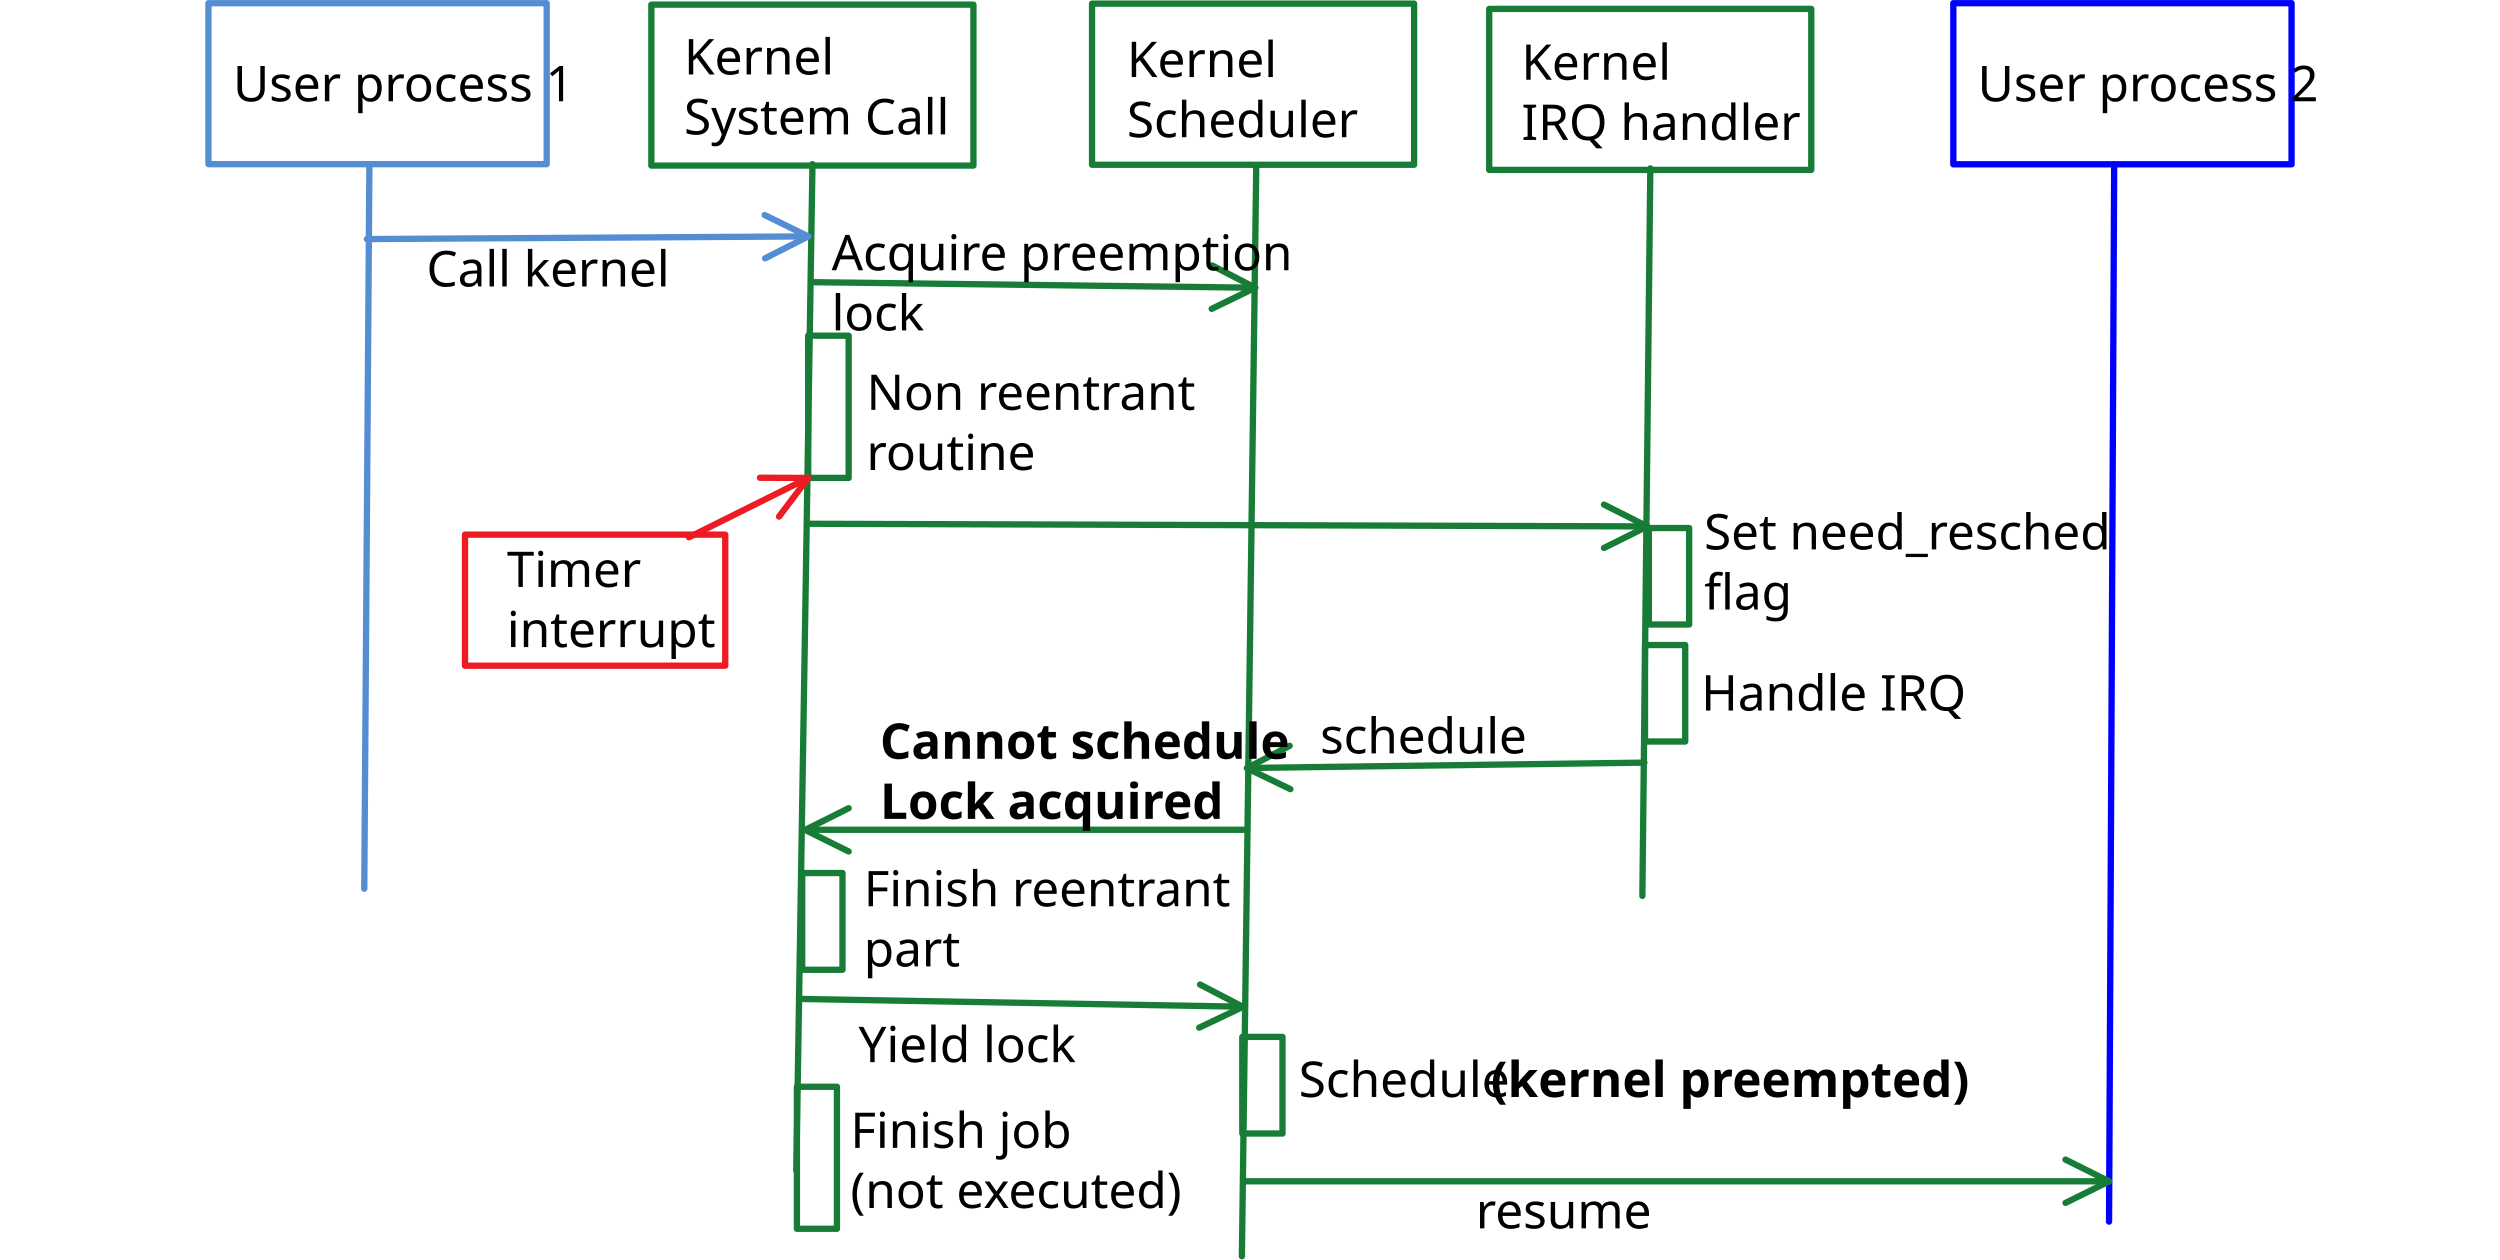
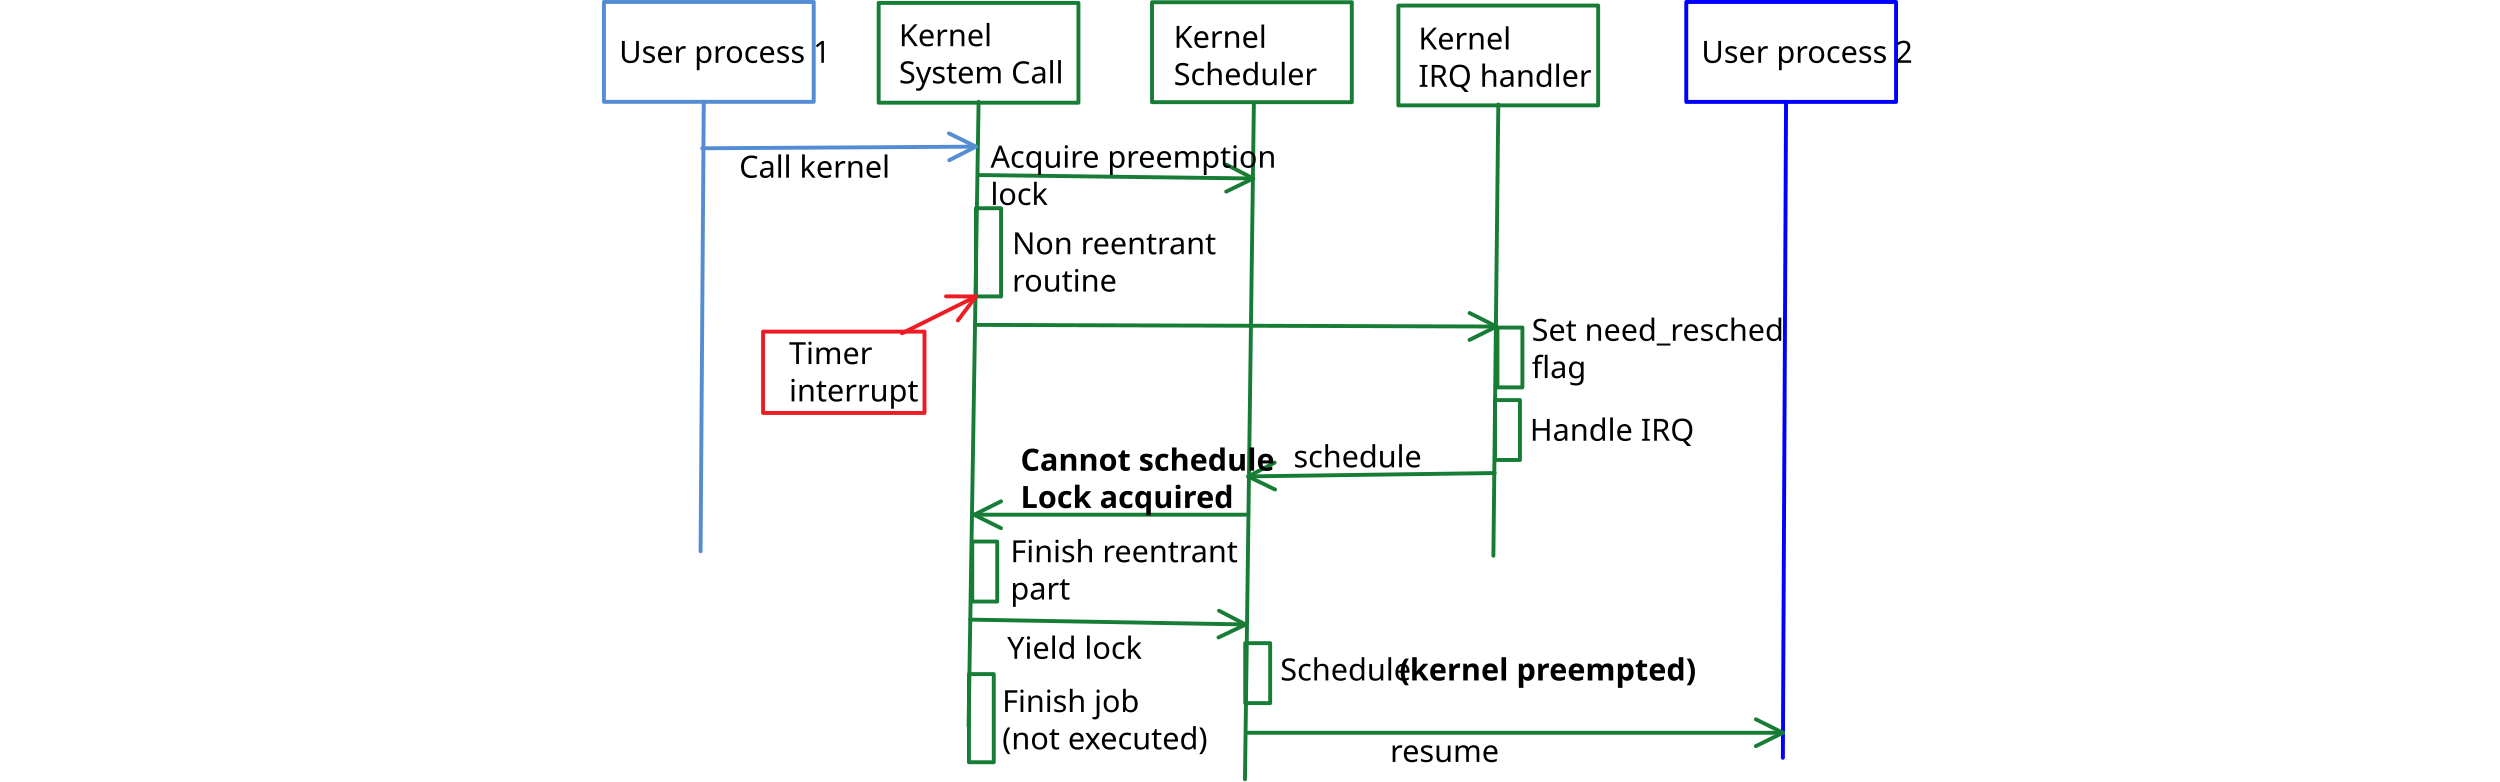
- <svg xmlns="http://www.w3.org/2000/svg" height="184.09" viewBox="0 0 365.41 184.09" width="365.41" xml:space="preserve">
+ <svg xmlns="http://www.w3.org/2000/svg" height="250" width="800" viewBox="0 0 365.41 184.09" xml:space="preserve">
  <clipPath id="a">
    <path d="m272.3 754.46h57.24v7.1h-57.24z" style="clip-rule:evenodd" />
  </clipPath>
  <clipPath id="b">
    <path d="m272.3 754.54h57.24v7.03h-57.24z" style="clip-rule:evenodd" />
  </clipPath>
  <clipPath id="c">
    <path d="m325.03 757.61h38.11v7.1h-38.11z" style="clip-rule:evenodd" />
  </clipPath>
  <clipPath id="d">
    <path d="m325.03 757.68h38.09v7.03h-38.09z" style="clip-rule:evenodd" />
  </clipPath>
  <clipPath id="e">
    <path d="m325.03 750.6h49.7v7.08h-49.7z" style="clip-rule:evenodd" />
  </clipPath>
  <clipPath id="f">
    <path d="m325.03 750.65h49.7v7.03h-49.7z" style="clip-rule:evenodd" />
  </clipPath>
  <clipPath id="g">
    <path d="m304.32 697.68h36.65v7.08h-36.65z" style="clip-rule:evenodd" />
  </clipPath>
  <clipPath id="h">
    <path d="m304.32 697.73h36.65v7.03h-36.65z" style="clip-rule:evenodd" />
  </clipPath>
  <clipPath id="i">
    <path d="m304.32 690.65h44.18v7.1h-44.18z" style="clip-rule:evenodd" />
  </clipPath>
  <clipPath id="j">
    <path d="m304.32 690.72h44.18v7.03h-44.18z" style="clip-rule:evenodd" />
  </clipPath>
  <clipPath id="k">
    <path d="m376.82 757.3h38.09v7.1h-38.09z" style="clip-rule:evenodd" />
  </clipPath>
  <clipPath id="l">
    <path d="m376.82 757.37h38.09v7.03h-38.09z" style="clip-rule:evenodd" />
  </clipPath>
  <clipPath id="m">
    <path d="m376.82 750.26h46.25v7.1h-46.25z" style="clip-rule:evenodd" />
  </clipPath>
  <clipPath id="n">
    <path d="m376.82 750.34h46.25v7.03h-46.25z" style="clip-rule:evenodd" />
  </clipPath>
  <clipPath id="o">
    <path d="m422.95 756.98h38.11v7.08h-38.11z" style="clip-rule:evenodd" />
  </clipPath>
  <clipPath id="p">
    <path d="m422.95 757.06h38.11v7.01h-38.11z" style="clip-rule:evenodd" />
  </clipPath>
  <clipPath id="q">
    <path d="m422.95 749.95h50.86v7.1h-50.86z" style="clip-rule:evenodd" />
  </clipPath>
  <clipPath id="r">
    <path d="m422.95 750.02h50.86v7.03h-50.86z" style="clip-rule:evenodd" />
  </clipPath>
  <clipPath id="s">
    <path d="m476.3 754.46h57.26v7.1h-57.26z" style="clip-rule:evenodd" />
  </clipPath>
  <clipPath id="t">
    <path d="m476.3 754.54h57.26v7.03h-57.26z" style="clip-rule:evenodd" />
  </clipPath>
  <clipPath id="u">
    <path d="m294.89 732.82h47.52v7.1h-47.52z" style="clip-rule:evenodd" />
  </clipPath>
  <clipPath id="v">
    <path d="m294.91 732.89h47.5v7.03h-47.5z" style="clip-rule:evenodd" />
  </clipPath>
  <clipPath id="w">
    <path d="m342.29 734.71h70.06v7.08h-70.06z" style="clip-rule:evenodd" />
  </clipPath>
  <clipPath id="x">
    <path d="m342.29 734.76h70.06v7.03h-70.06z" style="clip-rule:evenodd" />
  </clipPath>
  <clipPath id="y">
    <path d="m342.29 727.68h32.45v7.08h-32.45z" style="clip-rule:evenodd" />
  </clipPath>
  <clipPath id="z">
    <path d="m342.29 727.75h32.45v7.01h-32.45z" style="clip-rule:evenodd" />
  </clipPath>
  <clipPath id="A">
    <path d="m346.37 718.39h58.82v7.08h-58.82z" style="clip-rule:evenodd" />
  </clipPath>
  <clipPath id="B">
    <path d="m346.37 718.44h58.82v7.03h-58.82z" style="clip-rule:evenodd" />
  </clipPath>
  <clipPath id="C">
    <path d="m346.37 711.36h40.25v7.1h-40.25z" style="clip-rule:evenodd" />
  </clipPath>
  <clipPath id="D">
    <path d="m346.37 711.43h40.25v7.03h-40.25z" style="clip-rule:evenodd" />
  </clipPath>
  <clipPath id="E">
    <path d="m444.29 702.07h64.92v7.08h-64.92z" style="clip-rule:evenodd" />
  </clipPath>
  <clipPath id="F">
    <path d="m444.29 702.12h64.92v7.03h-64.92z" style="clip-rule:evenodd" />
  </clipPath>
  <clipPath id="G">
    <path d="m444.29 695.04h31.66v7.1h-31.66z" style="clip-rule:evenodd" />
  </clipPath>
  <clipPath id="H">
    <path d="m444.29 695.11h31.66v7.03h-31.66z" style="clip-rule:evenodd" />
  </clipPath>
  <clipPath id="I">
    <path d="m443.98 683.23h49.42v7.1h-49.42z" style="clip-rule:evenodd" />
  </clipPath>
  <clipPath id="J">
    <path d="m443.98 683.3h49.42v7.03h-49.42z" style="clip-rule:evenodd" />
  </clipPath>
  <clipPath id="K">
    <path d="m399.41 678.22h43.9v7.08h-43.9z" style="clip-rule:evenodd" />
  </clipPath>
  <clipPath id="L">
    <path d="m399.41 678.29h43.87v7.01h-43.87z" style="clip-rule:evenodd" />
  </clipPath>
  <clipPath id="M">
    <path d="m347.95 677.59h62.69v7.08h-62.69z" style="clip-rule:evenodd" />
  </clipPath>
  <clipPath id="N">
    <path d="m347.95 677.64h62.69v7.03h-62.69z" style="clip-rule:evenodd" />
  </clipPath>
  <clipPath id="O">
    <path d="m347.95 670.56h55.92v7.1h-55.92z" style="clip-rule:evenodd" />
  </clipPath>
  <clipPath id="P">
    <path d="m347.95 670.63h55.92v7.03h-55.92z" style="clip-rule:evenodd" />
  </clipPath>
  <clipPath id="Q">
    <path d="m346.06 660.34h60.34v7.08h-60.34z" style="clip-rule:evenodd" />
  </clipPath>
  <clipPath id="R">
    <path d="m346.06 660.38h60.34v7.03h-60.34z" style="clip-rule:evenodd" />
  </clipPath>
  <clipPath id="S">
    <path d="m346.06 653.3h32.76v7.1h-32.76z" style="clip-rule:evenodd" />
  </clipPath>
  <clipPath id="T">
    <path d="m346.06 653.38h32.76v7.03h-32.76z" style="clip-rule:evenodd" />
  </clipPath>
  <clipPath id="U">
    <path d="m345.43 642.12h45.14v7.1h-45.14z" style="clip-rule:evenodd" />
  </clipPath>
  <clipPath id="V">
    <path d="m345.43 642.19h45.12v7.03h-45.12z" style="clip-rule:evenodd" />
  </clipPath>
  <clipPath id="W">
    <path d="m396.91 638.04h85.99v7.1h-85.99z" style="clip-rule:evenodd" />
  </clipPath>
  <clipPath id="X">
    <path d="m396.91 638.11h85.99v7.03h-85.99z" style="clip-rule:evenodd" />
  </clipPath>
  <clipPath id="Y">
    <path d="m396.91 638.11h85.99v7.03h-85.99z" style="clip-rule:evenodd" />
  </clipPath>
  <clipPath id="Z">
    <path d="m417.62 622.68h40.68v7.08h-40.68z" style="clip-rule:evenodd" />
  </clipPath>
  <clipPath id="aa">
    <path d="m417.62 622.73h40.68v7.03h-40.68z" style="clip-rule:evenodd" />
  </clipPath>
  <clipPath id="ab">
    <path d="m344.5 632.09h45.38v7.08h-45.38z" style="clip-rule:evenodd" />
  </clipPath>
  <clipPath id="ac">
    <path d="m344.5 632.14h45.38v7.03h-45.38z" style="clip-rule:evenodd" />
  </clipPath>
  <clipPath id="ad">
    <path d="m344.5 625.06h57.31v7.1h-57.31z" style="clip-rule:evenodd" />
  </clipPath>
  <clipPath id="ae">
    <path d="m344.5 625.13h57.31v7.03h-57.31z" style="clip-rule:evenodd" />
  </clipPath>
  <g transform="matrix(1.25 0 0 -1.25 -311.17 959.93)">
    <g style="fill:none;stroke-width:.74;stroke-linecap:round;stroke-linejoin:round;stroke-miterlimit:10">
      <path d="m273.31 767.57h39.55v-18.82h-39.55z" style="stroke:#548dd4" />
      <path d="m303.31 705.43h30.43v-15.33h-30.43z" style="stroke:#ed1c24" />
      <path d="m325.1 767.4h37.66v-18.82h-37.66z" style="stroke:#177d36" />
    </g>
    <g style="clip-path:url(#a)">
      <g style="clip-path:url(#b)">
        <text style="font-size:5.78;font-family:Droid Sans" transform="matrix(1 0 0 -1 276.19 756.1)">
          <tspan x="0 3.71 5.95 8.83 10.85 12.09 15.13 17.15 20.2 22.64 25.52 27.79 30.05 31.25" y="0">User process 1</tspan>
        </text>
      </g>
    </g>
    <path d="m292.13 748.75-.6-84.72" style="fill:none;stroke:#548dd4;stroke-width:.74;stroke-linecap:round;stroke-linejoin:round;stroke-miterlimit:10" />
    <g style="clip-path:url(#c)">
      <g style="clip-path:url(#d)">
        <text style="font-size:5.78;font-family:Droid Sans" transform="matrix(1 0 0 -1 328.92 759.24)">
          <tspan x="0 3.01 5.89 7.91 10.94 13.82" y="0">Kernel</tspan>
        </text>
      </g>
    </g>
    <g style="clip-path:url(#e)">
      <g style="clip-path:url(#f)">
        <text style="font-size:5.78;font-family:Droid Sans" transform="matrix(1 0 0 -1 328.92 752.23)">
          <tspan x="0 2.65 5.28 7.54 9.47 12.35 17.01 18.21 21.29 24.04 25.37" y="0">System Call</tspan>
        </text>
      </g>
    </g>
    <path d="m343.94 748.75-1.89-117.67" style="fill:none;stroke:#177d36;stroke-width:.74;stroke-linecap:round;stroke-linejoin:round;stroke-miterlimit:10" />
    <g style="clip-path:url(#g)">
      <g style="clip-path:url(#h)">
        <text style="font-size:5.76;font-family:Droid Sans" transform="matrix(1 0 0 -1 308.21 699.31)">
          <tspan x="0 2.83 4.15 8.77 11.64" y="0">Timer</tspan>
        </text>
      </g>
    </g>
    <g style="clip-path:url(#i)">
      <g style="clip-path:url(#j)">
        <text style="font-size:5.78;font-family:Droid Sans" transform="matrix(1 0 0 -1 308.21 692.28)">
          <tspan x="0 1.33 4.32 6.26 9.14 11.16 13.18 16.18 19.18" y="0">interrupt</tspan>
        </text>
      </g>
    </g>
    <g style="fill:none;stroke-width:.74;stroke-linecap:round;stroke-linejoin:round;stroke-miterlimit:10">
      <path d="m291.84 739.99 51.6.31" style="stroke:#548dd4" />
      <path d="m338.35 742.8 5.09-2.5-5.04-2.56" style="stroke:#548dd4" />
      <g style="stroke:#177d36">
        <path d="m343.44 728.69h4.73v-16.63h-4.73z" />
        <path d="m376.63 767.52h37.66v-18.84h-37.66z" />
      </g>
    </g>
    <g style="clip-path:url(#k)">
      <g style="clip-path:url(#l)">
        <text style="font-size:5.78;font-family:Droid Sans" transform="matrix(1 0 0 -1 380.71 758.93)">
          <tspan x="0 3.01 5.89 7.91 10.9 13.78" y="0">Kernel</tspan>
        </text>
      </g>
    </g>
    <g style="clip-path:url(#m)">
      <g style="clip-path:url(#n)">
        <text style="font-size:5.78;font-family:Droid Sans" transform="matrix(1 0 0 -1 380.71 751.9)">
          <tspan x="0 2.65 5.1 8.09 10.97 13.97 16.97 18.3 21.18" y="0">Scheduler</tspan>
        </text>
      </g>
    </g>
    <g style="fill:none;stroke-width:.74;stroke-linecap:round;stroke-linejoin:round;stroke-miterlimit:10;stroke:#177d36">
      <path d="m441.74 706.2h4.71v-11.28h-4.71z" />
      <path d="m343.8 734.95 51.91-.65" />
      <path d="m390.67 736.9 5.04-2.6-5.09-2.47" />
      <path d="m423.07 766.9h37.66v-18.82h-37.66z" />
      <path d="m441.91 748.25-.93-85.06" />
    </g>
    <g style="clip-path:url(#o)">
      <g style="clip-path:url(#p)">
        <text style="font-size:5.76;font-family:Droid Sans" transform="matrix(1 0 0 -1 426.84 758.62)">
          <tspan x="0 3.02 5.89 7.91 10.93 13.8" y="0">Kernel</tspan>
        </text>
      </g>
    </g>
    <g style="clip-path:url(#q)">
      <g style="clip-path:url(#r)">
        <text style="font-size:5.78;font-family:Droid Sans" transform="matrix(1 0 0 -1 426.84 751.58)">
          <tspan x="0 1.44 4.58 8.47 9.72 12.76 15.51 18.54 21.56 22.89 25.77" y="0">IRQ handler</tspan>
        </text>
      </g>
    </g>
    <g style="fill:none;stroke-width:.74;stroke-linecap:round;stroke-linejoin:round;stroke-miterlimit:10">
      <path d="m329.5 705.12 13.94 6.94" style="stroke:#ed1c24" />
      <path d="m337.8 712.08 5.64-.02-3.41-4.52" style="stroke:#ed1c24" />
      <g style="stroke:#177d36">
        <path d="m343.63 706.7 97.9-.31" />
        <path d="m436.49 708.94 5.06-2.55-5.06-2.52" />
        <path d="m394.2 646.7h4.7v-11.3h-4.7z" />
        <path d="m441.29 692.52h4.7v-11.28h-4.7z" />
        <path d="m441.22 678.77-46.44-.63" />
        <path d="m399.82 675.67-5.09 2.45 5.01 2.62" />
        <path d="m394.78 670.92h-51.7" />
        <path d="m348.17 668.38-5.09 2.52 5.09 2.54" />
        <path d="m342.74 665.86h4.71v-11.31h-4.71z" />
        <path d="m395.83 748.39-1.68-127.34" />
        <path d="m342.36 651.14 51.91-.91" />
        <path d="m389.26 652.82 5.01-2.61-5.11-2.43" />
      </g>
      <path d="m477.34 767.57h39.55v-18.84h-39.55z" style="stroke:#00f" />
    </g>
    <g style="clip-path:url(#s)">
      <g style="clip-path:url(#t)">
        <text style="font-size:5.78;font-family:Droid Sans" transform="matrix(1 0 0 -1 480.19 756.1)">
          <tspan x="0 3.71 5.99 8.89 10.91 12.18 15.21 17.23 20.31 22.75 25.65 27.93 30.2 31.4" y="0">User process 2</tspan>
        </text>
      </g>
    </g>
    <g style="fill:none;stroke-width:.74;stroke-linecap:round;stroke-linejoin:round;stroke-miterlimit:10">
      <path d="m496.15 748.73-.6-123.63" style="stroke:#00f" />
      <g style="stroke:#177d36">
        <path d="m394.49 629.81h101.06" />
        <path d="m490.46 632.35 5.09-2.54-5.09-2.52" />
      </g>
    </g>
    <g style="clip-path:url(#u)">
      <g style="clip-path:url(#v)">
        <text style="font-size:5.78;font-family:Droid Sans" transform="matrix(1 0 0 -1 298.8 734.45)">
          <tspan x="0 3.08 5.83 7.16 8.47 9.77 12.41 15.29 17.28 20.28 23.16" y="0">Call kernel</tspan>
        </text>
      </g>
    </g>
    <g style="clip-path:url(#w)">
      <g style="clip-path:url(#x)">
        <text style="font-size:5.76;font-family:Droid Sans" transform="matrix(1 0 0 -1 346.18 736.34)">
          <tspan x="0 3.34 5.77 8.8 11.82 13.14 15.15 18.07 19.34 22.37 24.38 27.28 30.18 34.82 37.85 39.78 41.1 44.18" y="0">Acquire preemption</tspan>
        </text>
      </g>
    </g>
    <g style="clip-path:url(#y)">
      <g style="clip-path:url(#z)">
        <text style="font-size:5.76;font-family:Droid Sans" transform="matrix(1 0 0 -1 346.18 729.31)">
          <tspan x="0 1.32 4.39 6.83" y="0">lock</tspan>
        </text>
      </g>
    </g>
    <g style="clip-path:url(#A)">
      <g style="clip-path:url(#B)">
        <text style="font-size:5.76;font-family:Droid Sans" transform="matrix(1 0 0 -1 350.26 720.02)">
          <tspan x="0 3.72 6.79 9.81 11.08 13.09 16 18.89 21.92 23.85 25.87 28.63 31.66 33.59" y="0">Non reentrant </tspan>
        </text>
      </g>
    </g>
    <g style="clip-path:url(#C)">
      <g style="clip-path:url(#D)">
        <text style="font-size:5.78;font-family:Droid Sans" transform="matrix(1 0 0 -1 350.26 712.99)">
          <tspan x="0 2.02 5.08 8.12 10.06 11.39 14.4" y="0">routine</tspan>
        </text>
      </g>
    </g>
    <g style="clip-path:url(#E)">
      <g style="clip-path:url(#F)">
        <text style="font-size:5.76;font-family:Droid Sans" transform="matrix(1 0 0 -1 448.2 703.7)">
          <tspan x="0 2.62 5.48 7.43 8.68 11.68 14.55 17.44 20.44 23.3 25.32 28.18 30.44 32.88 35.88 38.75" y="0">Set need_resched</tspan>
        </text>
      </g>
    </g>
    <g style="clip-path:url(#G)">
      <g style="clip-path:url(#H)">
        <text style="font-size:5.78;font-family:Droid Sans" transform="matrix(1 0 0 -1 448.2 696.67)">
          <tspan x="0 1.76 3.05 5.82" y="0">flag</tspan>
        </text>
      </g>
    </g>
    <g style="clip-path:url(#I)">
      <g style="clip-path:url(#J)">
        <text style="font-size:5.78;font-family:Droid Sans" transform="matrix(1 0 0 -1 447.86 684.86)">
          <tspan x="0 3.57 6.35 9.36 12.4 13.7 16.6 17.91 19.38 22.52" y="0">Handle IRQ</tspan>
        </text>
      </g>
    </g>
    <g style="clip-path:url(#K)">
      <g style="clip-path:url(#L)">
        <text style="font-size:5.76;font-family:Droid Sans" transform="matrix(1 0 0 -1 403.3 679.85)">
          <tspan x="0 2.28 4.71 7.74 10.64 13.67 16.69 18.02" y="0">schedule</tspan>
        </text>
      </g>
    </g>
    <g style="clip-path:url(#M)">
      <g style="clip-path:url(#N)">
        <text style="font-weight:bold;font-size:5.76;font-family:Droid Sans" transform="matrix(1 0 0 -1 351.84 679.22)">
          <tspan x="0 3.06 5.88 8.95 12.02 15.09 17.08 18.39 20.72 23.16 26.23 29.11 32.18 35.25 36.69" y="0">Cannot schedule</tspan>
        </text>
      </g>
    </g>
    <g style="clip-path:url(#O)">
      <g style="clip-path:url(#P)">
        <text style="font-weight:bold;font-size:5.78;font-family:Droid Sans" transform="matrix(1 0 0 -1 351.84 672.19)">
          <tspan x="0 2.45 5.52 7.96 10.74 11.97 14.77 17.21 20.28 23.36 24.78 26.86 29.74" y="0">Lock acquired</tspan>
        </text>
      </g>
    </g>
    <g style="clip-path:url(#Q)">
      <g style="clip-path:url(#R)">
        <text style="font-size:5.76;font-family:Droid Sans" transform="matrix(1 0 0 -1 349.94 661.97)">
          <tspan x="0 2.64 3.97 6.99 8.32 10.57 13.59 14.9 16.91 19.82 22.72 25.74 27.67 29.7 32.46 35.48" y="0">Finish reentrant</tspan>
        </text>
      </g>
    </g>
    <g style="clip-path:url(#S)">
      <g style="clip-path:url(#T)">
        <text style="font-size:5.78;font-family:Droid Sans" transform="matrix(1 0 0 -1 349.94 654.94)">
          <tspan x="0 3.02 5.78 7.79" y="0">part</tspan>
        </text>
      </g>
    </g>
    <g style="clip-path:url(#U)">
      <g style="clip-path:url(#V)">
        <text style="font-size:5.78;font-family:Droid Sans" transform="matrix(1 0 0 -1 349.32 643.75)">
          <tspan x="0 2.82 4.15 7.03 8.36 11.38 12.63 13.96 17 19.45" y="0">Yield lock</tspan>
        </text>
      </g>
    </g>
    <g style="clip-path:url(#W)">
      <g style="clip-path:url(#X)">
        <text style="font-size:5.78;font-family:Droid Sans" transform="matrix(1 0 0 -1 400.8 639.67)">
          <tspan x="0 2.65 5.1 8.09 10.97 13.97 16.97 18.3 21.18" y="0">Schedule </tspan>
        </text>
      </g>
      <g style="clip-path:url(#Y)">
        <text style="font-weight:bold;font-size:5.78;font-family:Droid Sans" transform="matrix(1 0 0 -1 423.26 639.67)">
          <tspan x="0 1.82 4.59 7.46 9.51 12.59 15.47 16.9 18.16 21.23 23.29 26.18 29.06 33.76 36.83 38.84 41.73 44.8" y="0">(kernel preempted)</tspan>
        </text>
      </g>
    </g>
    <g style="clip-path:url(#Z)">
      <g style="clip-path:url(#aa)">
        <text style="font-size:5.78;font-family:Droid Sans" transform="matrix(1 0 0 -1 421.51 624.31)">
          <tspan x="0 2.02 4.9 7.16 10.15 14.77" y="0">resume</tspan>
        </text>
      </g>
    </g>
    <path d="m342.12 640.87h4.68v-16.61h-4.68z" style="fill:none;stroke:#177d36;stroke-width:.74;stroke-linecap:round;stroke-linejoin:round;stroke-miterlimit:10" />
    <g style="clip-path:url(#ab)">
      <g style="clip-path:url(#ac)">
        <text style="font-size:5.76;font-family:Droid Sans" transform="matrix(1 0 0 -1 348.38 633.72)">
          <tspan x="0 2.64 3.97 6.96 8.28 10.54 13.54 14.85 16.23 19.28" y="0">Finish job</tspan>
        </text>
      </g>
    </g>
    <g style="clip-path:url(#ad)">
      <g style="clip-path:url(#ae)">
        <text style="font-size:5.78;font-family:Droid Sans" transform="matrix(1 0 0 -1 348.38 626.69)">
          <tspan x="0 1.75 4.75 7.82 9.76 11.01 13.89 16.4 19.28 21.72 24.72 26.65 29.53 32.54" y="0">(not executed)</tspan>
        </text>
      </g>
    </g>
  </g>
</svg>
